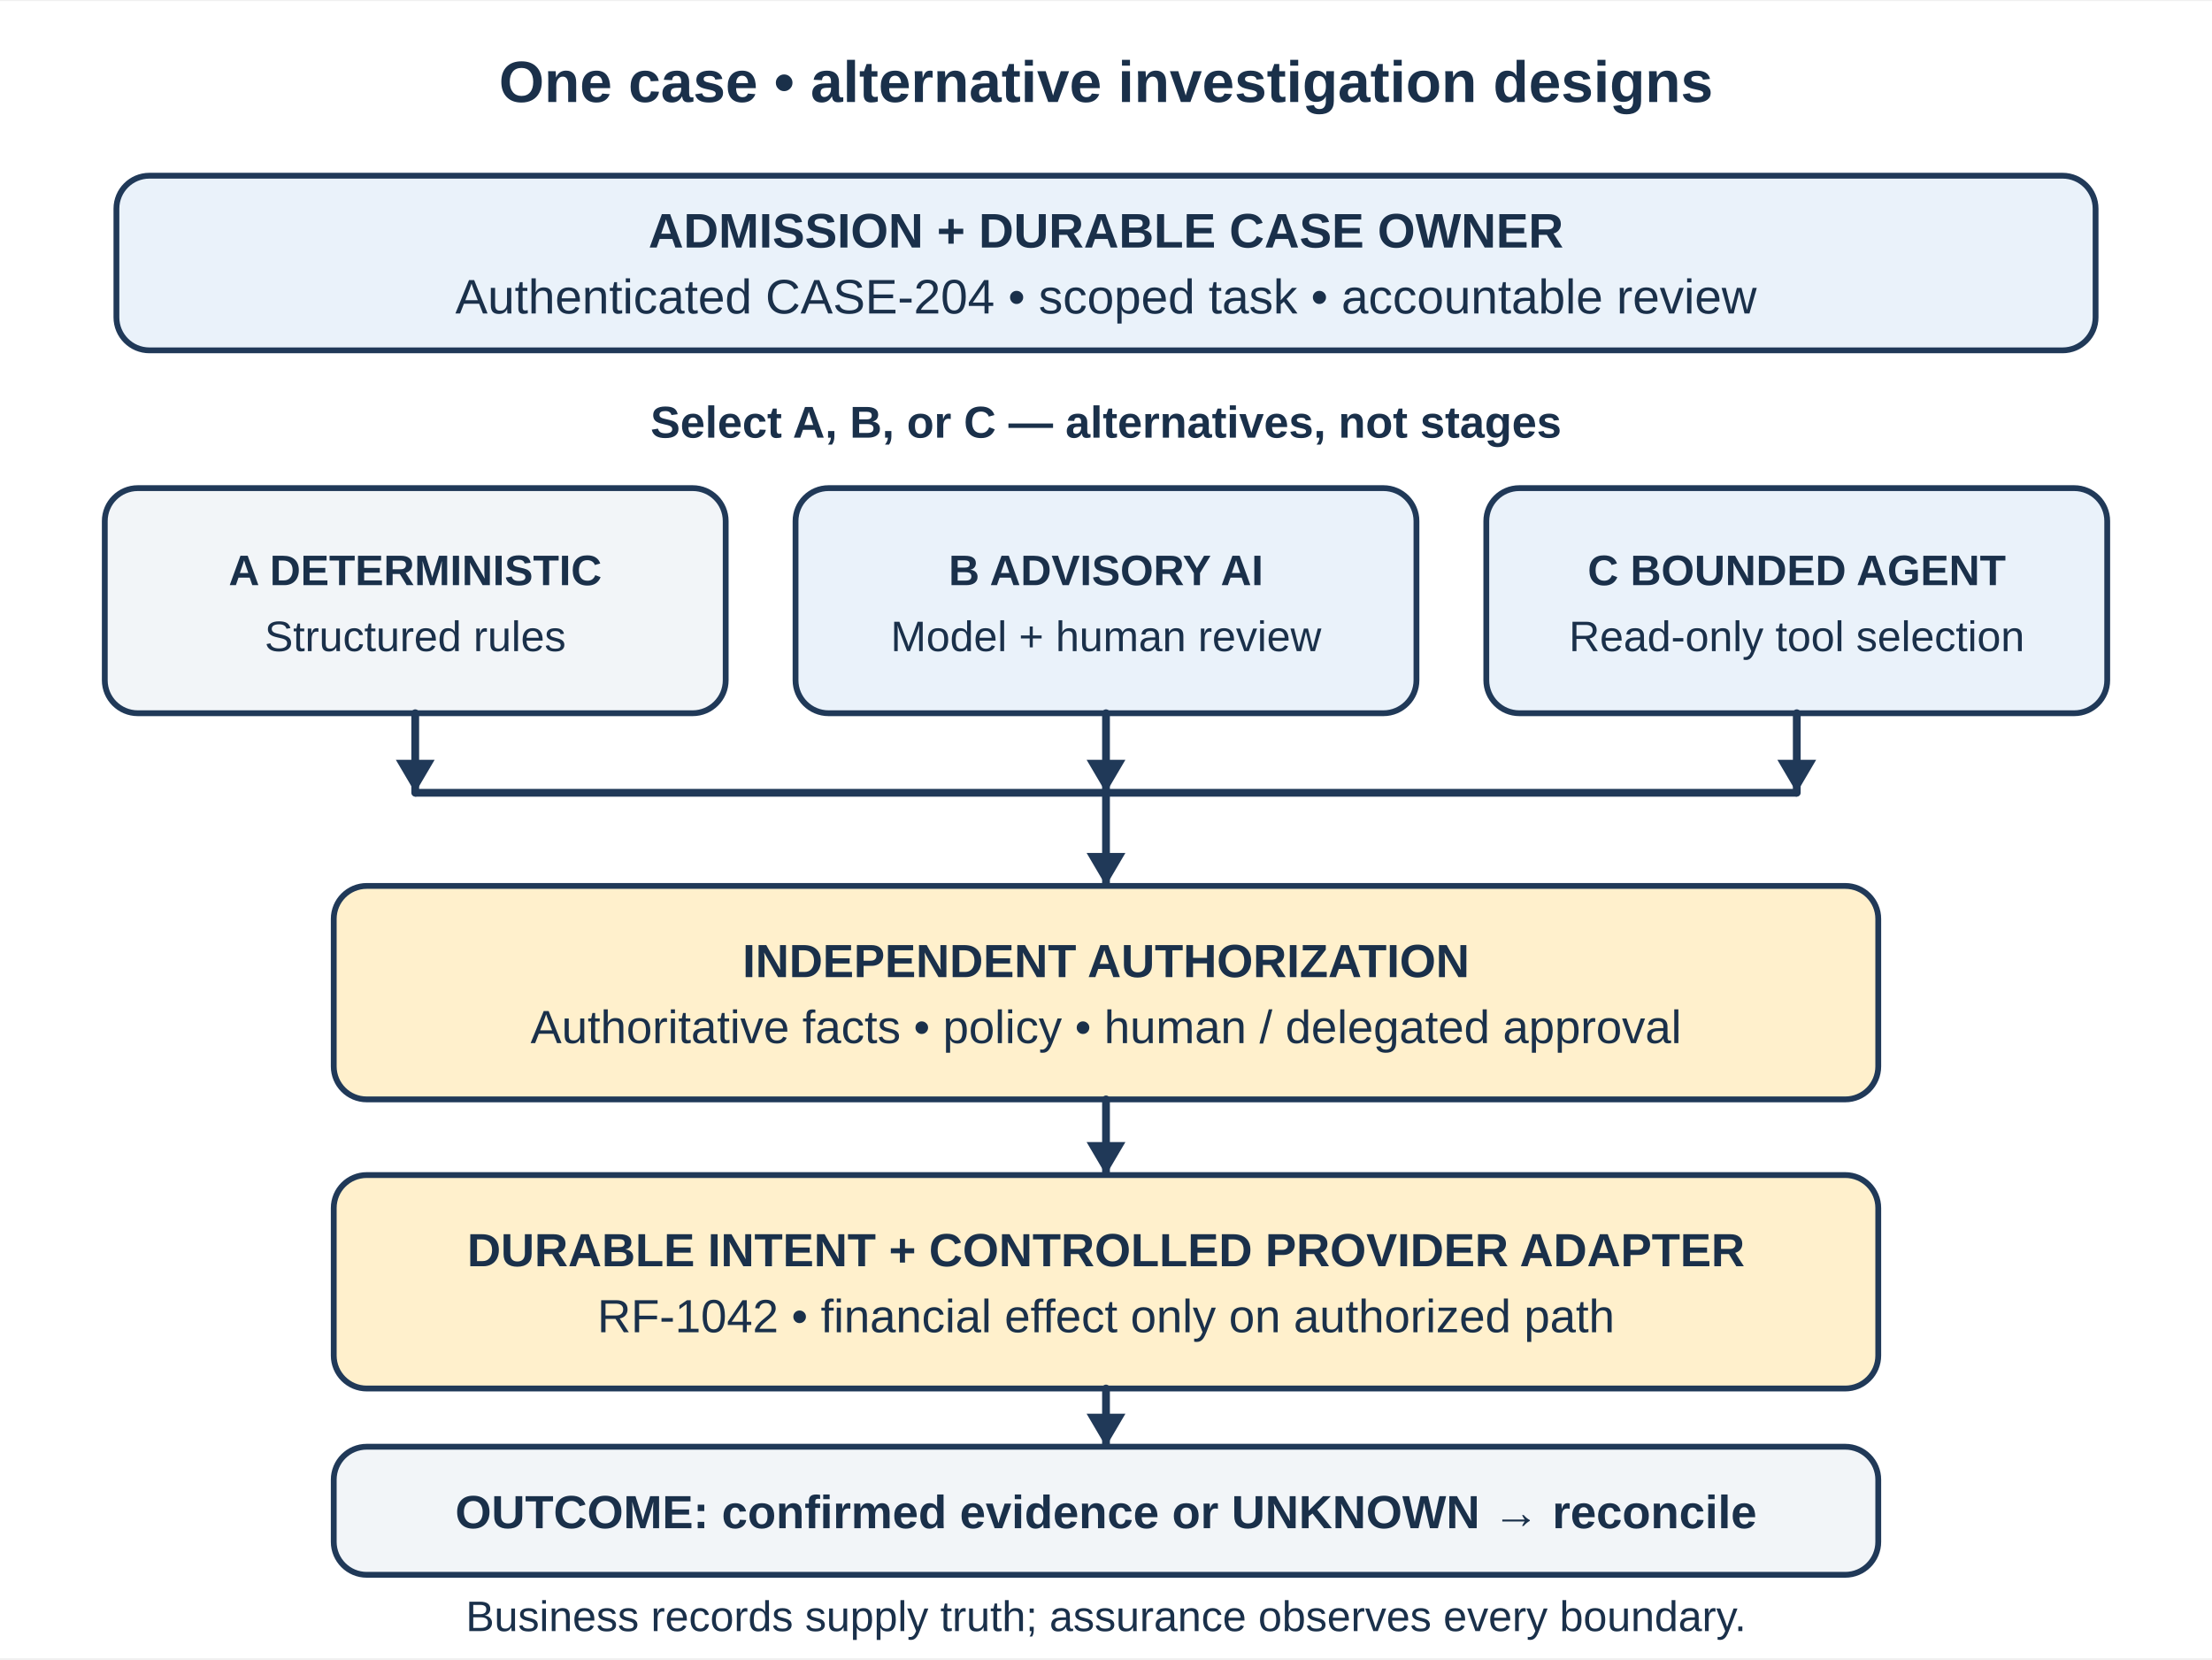
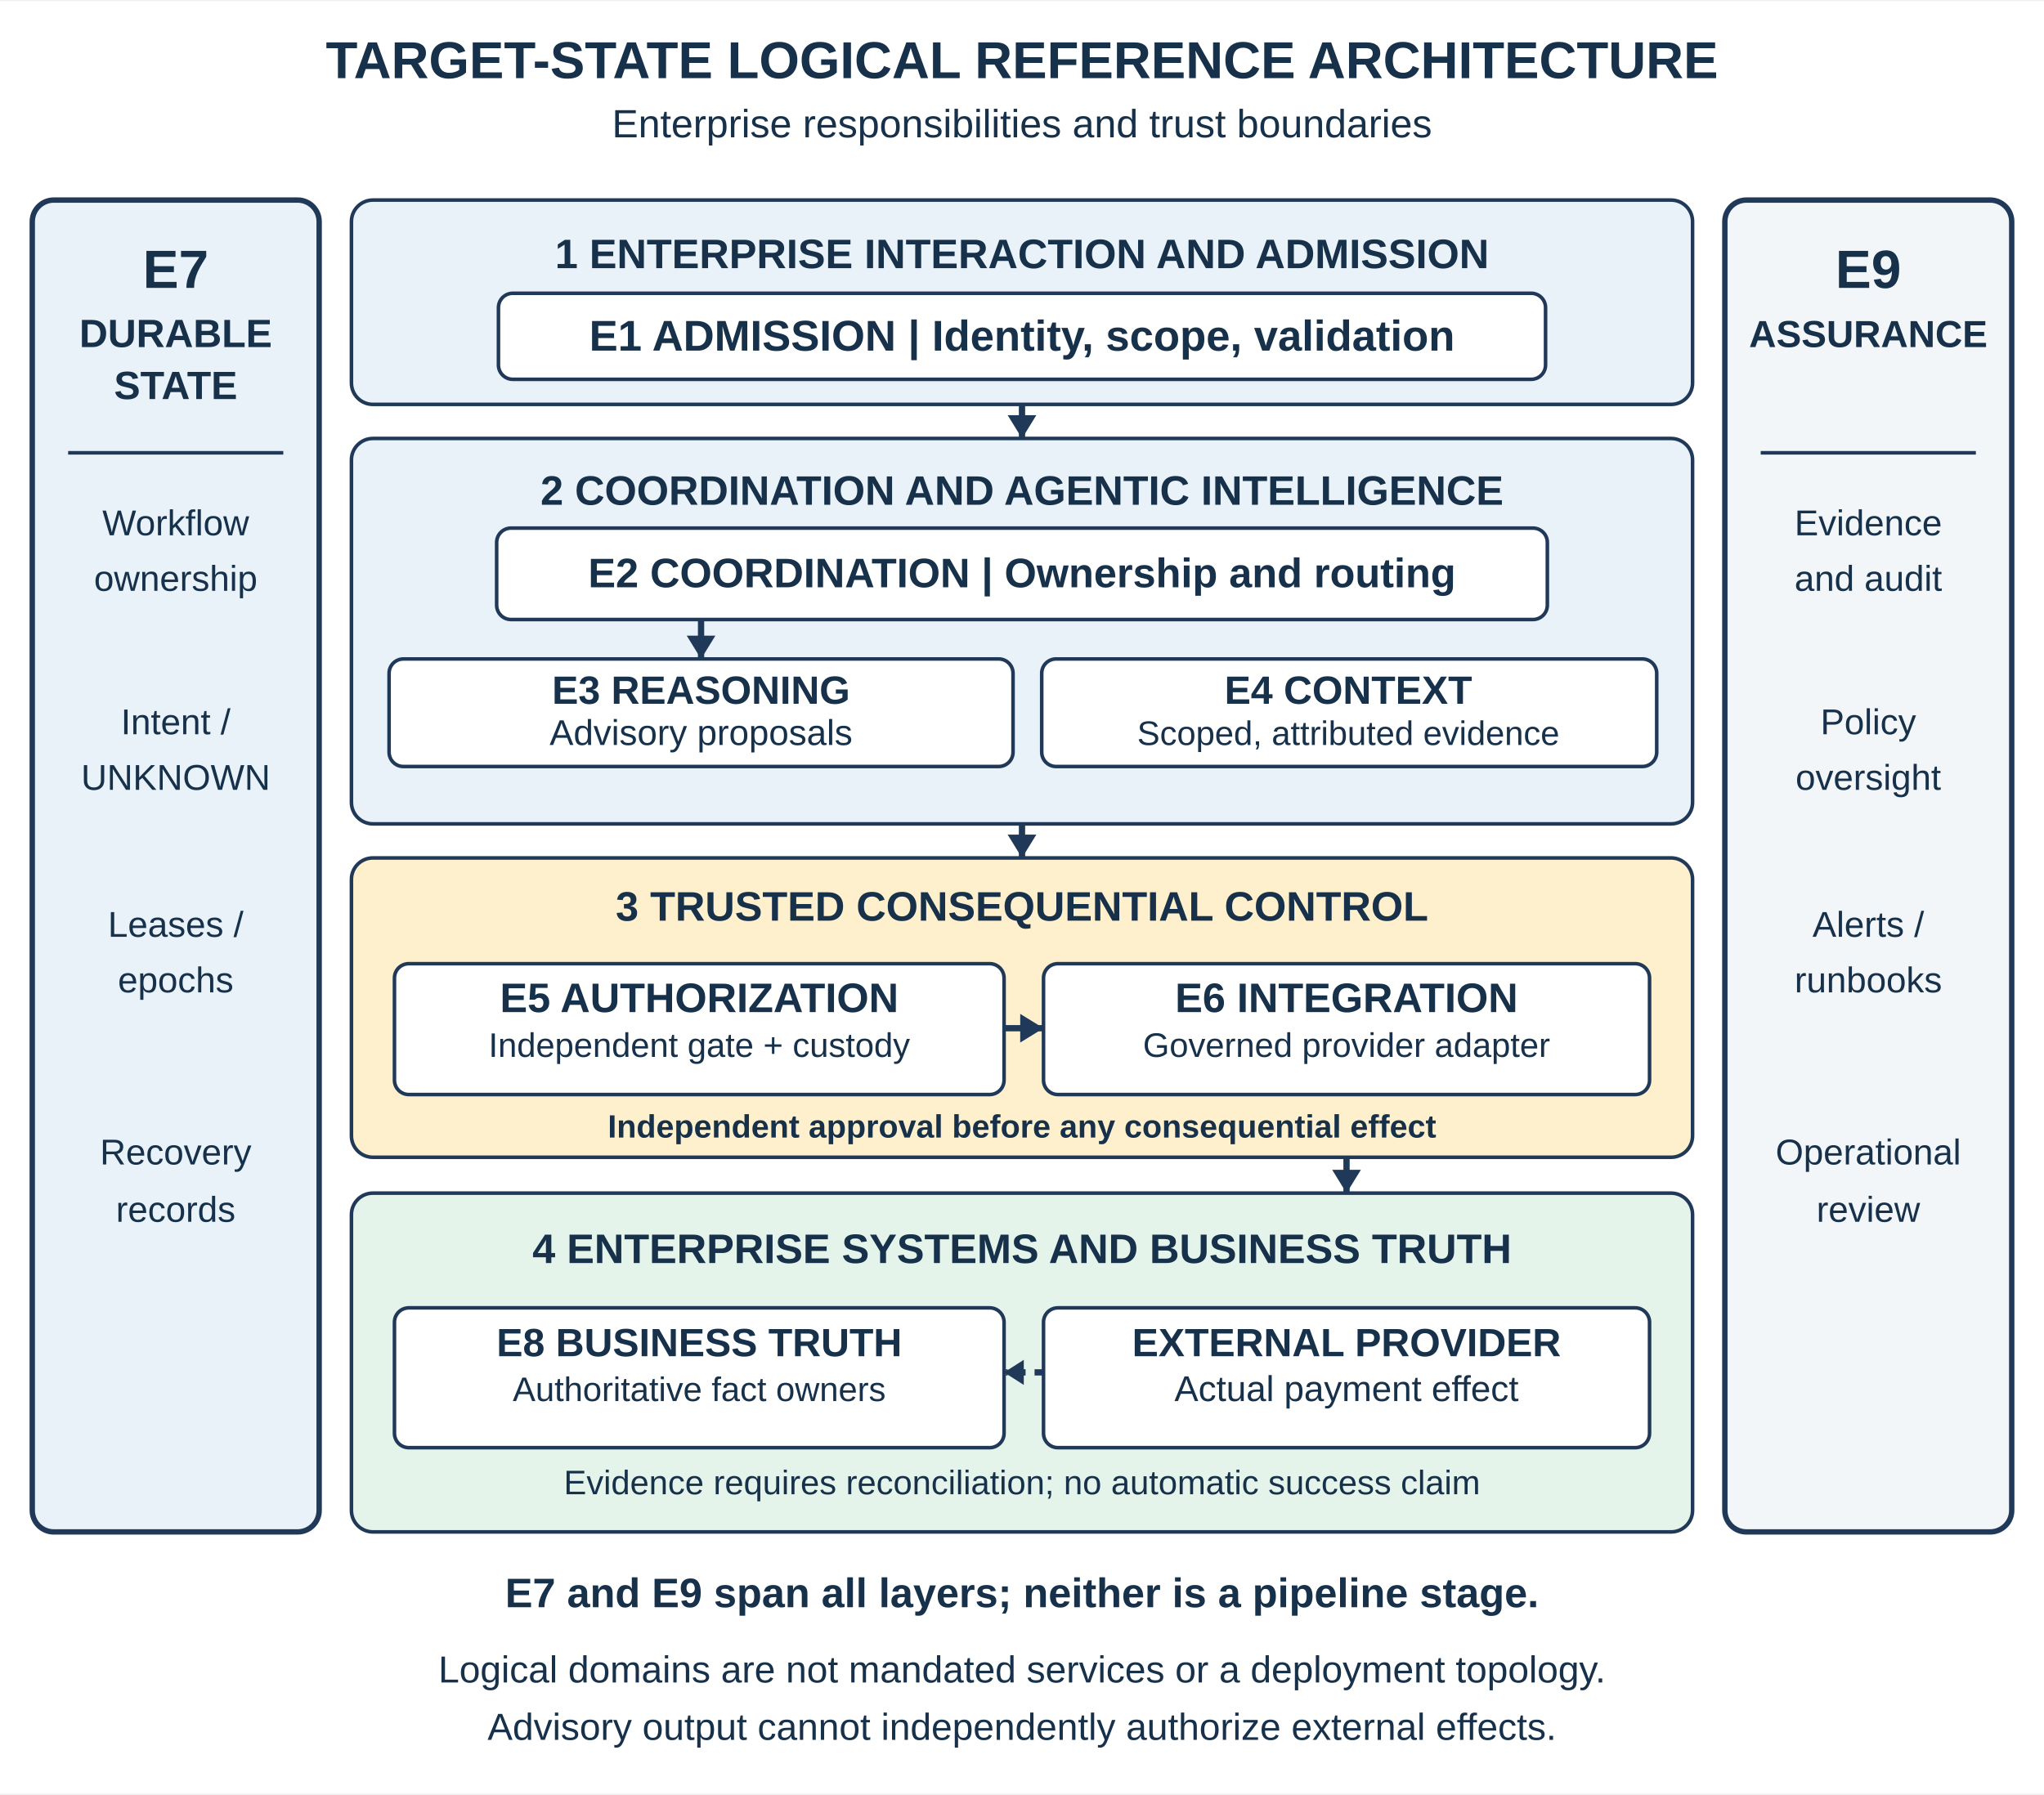
- <svg xmlns="http://www.w3.org/2000/svg" width="5.75in" height="4.313in" viewBox="0 0 1140 854">
-   <rect x="0" y="0" width="1140" height="854" fill="white" />
-   <text x="570" y="52" font-family="Arial,Helvetica,sans-serif" font-size="30" font-weight="bold" text-anchor="middle" fill="#1A304A">One case • alternative investigation designs</text>
-   <rect x="60" y="90" width="1020" height="90" rx="17" fill="#EAF2FA" stroke="#203958" stroke-width="3" />
-   <text x="570.0" y="127.0" font-family="Arial,Helvetica,sans-serif" font-size="25" text-anchor="middle" fill="#1A304A" font-weight="bold">ADMISSION + DURABLE CASE OWNER</text>
-   <text x="570.0" y="161.0" font-family="Arial,Helvetica,sans-serif" font-size="25" text-anchor="middle" fill="#1A304A" font-weight="normal">Authenticated CASE-204 • scoped task • accountable review</text>
-   <text x="570" y="225" font-family="Arial,Helvetica,sans-serif" font-size="23" text-anchor="middle" fill="#1A304A" font-weight="bold">Select A, B, or C — alternatives, not stages</text>
-   <rect x="54" y="251" width="320" height="116" rx="17" fill="#F2F5F8" stroke="#203958" stroke-width="3" />
-   <text x="214.0" y="301.0" font-family="Arial,Helvetica,sans-serif" font-size="22" text-anchor="middle" fill="#1A304A" font-weight="bold">A  DETERMINISTIC</text>
-   <text x="214.0" y="335.0" font-family="Arial,Helvetica,sans-serif" font-size="22" text-anchor="middle" fill="#1A304A" font-weight="normal">Structured rules</text>
-   <rect x="410" y="251" width="320" height="116" rx="17" fill="#EAF2FA" stroke="#203958" stroke-width="3" />
-   <text x="570.0" y="301.0" font-family="Arial,Helvetica,sans-serif" font-size="22" text-anchor="middle" fill="#1A304A" font-weight="bold">B  ADVISORY AI</text>
-   <text x="570.0" y="335.0" font-family="Arial,Helvetica,sans-serif" font-size="22" text-anchor="middle" fill="#1A304A" font-weight="normal">Model + human review</text>
-   <rect x="766" y="251" width="320" height="116" rx="17" fill="#EAF2FA" stroke="#203958" stroke-width="3" />
-   <text x="926.0" y="301.0" font-family="Arial,Helvetica,sans-serif" font-size="22" text-anchor="middle" fill="#1A304A" font-weight="bold">C  BOUNDED AGENT</text>
-   <text x="926.0" y="335.0" font-family="Arial,Helvetica,sans-serif" font-size="22" text-anchor="middle" fill="#1A304A" font-weight="normal">Read-only tool selection</text>
-   <polyline points="214,367 214,408" fill="none" stroke="#203958" stroke-width="4" stroke-linejoin="round" stroke-linecap="round" />
-   <polygon points="214,408 204,391 224,391" fill="#203958" />
-   <polyline points="570,367 570,408" fill="none" stroke="#203958" stroke-width="4" stroke-linejoin="round" stroke-linecap="round" />
-   <polygon points="570,408 560,391 580,391" fill="#203958" />
-   <polyline points="926,367 926,408" fill="none" stroke="#203958" stroke-width="4" stroke-linejoin="round" stroke-linecap="round" />
-   <polygon points="926,408 916,391 936,391" fill="#203958" />
-   <line x1="214" y1="408" x2="926" y2="408" stroke="#203958" stroke-width="4" />
-   <polyline points="570,408 570,456" fill="none" stroke="#203958" stroke-width="4" stroke-linejoin="round" stroke-linecap="round" />
-   <polygon points="570,456 560,439 580,439" fill="#203958" />
-   <rect x="172" y="456" width="796" height="110" rx="17" fill="#FFF0CC" stroke="#203958" stroke-width="3" />
-   <text x="570.0" y="503.0" font-family="Arial,Helvetica,sans-serif" font-size="24" text-anchor="middle" fill="#1A304A" font-weight="bold">INDEPENDENT AUTHORIZATION</text>
-   <text x="570.0" y="537.0" font-family="Arial,Helvetica,sans-serif" font-size="24" text-anchor="middle" fill="#1A304A" font-weight="normal">Authoritative facts • policy • human / delegated approval</text>
-   <polyline points="570,566 570,605" fill="none" stroke="#203958" stroke-width="4" stroke-linejoin="round" stroke-linecap="round" />
-   <polygon points="570,605 560,588 580,588" fill="#203958" />
-   <rect x="172" y="605" width="796" height="110" rx="17" fill="#FFF0CC" stroke="#203958" stroke-width="3" />
-   <text x="570.0" y="652.0" font-family="Arial,Helvetica,sans-serif" font-size="24" text-anchor="middle" fill="#1A304A" font-weight="bold">DURABLE INTENT + CONTROLLED PROVIDER ADAPTER</text>
-   <text x="570.0" y="686.0" font-family="Arial,Helvetica,sans-serif" font-size="24" text-anchor="middle" fill="#1A304A" font-weight="normal">RF-1042 • financial effect only on authorized path</text>
-   <polyline points="570,715 570,745" fill="none" stroke="#203958" stroke-width="4" stroke-linejoin="round" stroke-linecap="round" />
-   <polygon points="570,745 560,728 580,728" fill="#203958" />
-   <rect x="172" y="745" width="796" height="66" rx="17" fill="#F2F5F8" stroke="#203958" stroke-width="3" />
-   <text x="570.0" y="787.0" font-family="Arial,Helvetica,sans-serif" font-size="24" text-anchor="middle" fill="#1A304A" font-weight="bold">OUTCOME: confirmed evidence or UNKNOWN → reconcile</text>
-   <text x="570" y="840" font-family="Arial,Helvetica,sans-serif" font-size="22" text-anchor="middle" fill="#1A304A">Business records supply truth; assurance observes every boundary.</text>
+ <svg xmlns="http://www.w3.org/2000/svg" width="5.75in" height="5.05in" viewBox="0 0 1140 1000">
+   <rect width="1140" height="1000" fill="white" />
+   <text x="570" y="43" text-anchor="middle" font-family="Arial,Helvetica,sans-serif" font-size="29" font-weight="bold" fill="#17314B">TARGET-STATE LOGICAL REFERENCE ARCHITECTURE</text>
+   <text x="570" y="76" text-anchor="middle" font-family="Arial,Helvetica,sans-serif" font-size="22" font-weight="normal" fill="#17314B">Enterprise responsibilities and trust boundaries</text>
+   <rect x="18" y="111" width="160" height="743" rx="12" fill="#E9F2F9" stroke="#203958" stroke-width="3" />
+   <rect x="962" y="111" width="160" height="743" rx="12" fill="#F2F6F9" stroke="#203958" stroke-width="3" />
+   <text x="98" y="160" text-anchor="middle" font-family="Arial,Helvetica,sans-serif" font-size="30" font-weight="bold" fill="#17314B">E7</text>
+   <text x="98" y="193" text-anchor="middle" font-family="Arial,Helvetica,sans-serif" font-size="22" font-weight="bold" fill="#17314B">DURABLE</text>
+   <text x="98" y="222" text-anchor="middle" font-family="Arial,Helvetica,sans-serif" font-size="22" font-weight="bold" fill="#17314B">STATE</text>
+   <line x1="38" y1="252" x2="158" y2="252" stroke="#203958" stroke-width="2" />
+   <text x="98" y="298" text-anchor="middle" font-family="Arial,Helvetica,sans-serif" font-size="20" font-weight="normal" fill="#17314B">Workflow</text>
+   <text x="98" y="329" text-anchor="middle" font-family="Arial,Helvetica,sans-serif" font-size="20" font-weight="normal" fill="#17314B">ownership</text>
+   <text x="98" y="409" text-anchor="middle" font-family="Arial,Helvetica,sans-serif" font-size="20" font-weight="normal" fill="#17314B">Intent /</text>
+   <text x="98" y="440" text-anchor="middle" font-family="Arial,Helvetica,sans-serif" font-size="20" font-weight="normal" fill="#17314B">UNKNOWN</text>
+   <text x="98" y="522" text-anchor="middle" font-family="Arial,Helvetica,sans-serif" font-size="20" font-weight="normal" fill="#17314B">Leases /</text>
+   <text x="98" y="553" text-anchor="middle" font-family="Arial,Helvetica,sans-serif" font-size="20" font-weight="normal" fill="#17314B">epochs</text>
+   <text x="98" y="649" text-anchor="middle" font-family="Arial,Helvetica,sans-serif" font-size="20" font-weight="normal" fill="#17314B">Recovery</text>
+   <text x="98" y="681" text-anchor="middle" font-family="Arial,Helvetica,sans-serif" font-size="20" font-weight="normal" fill="#17314B">records</text>
+   <text x="1042" y="160" text-anchor="middle" font-family="Arial,Helvetica,sans-serif" font-size="30" font-weight="bold" fill="#17314B">E9</text>
+   <text x="1042" y="193" text-anchor="middle" font-family="Arial,Helvetica,sans-serif" font-size="21" font-weight="bold" fill="#17314B">ASSURANCE</text>
+   <line x1="982" y1="252" x2="1102" y2="252" stroke="#203958" stroke-width="2" />
+   <text x="1042" y="298" text-anchor="middle" font-family="Arial,Helvetica,sans-serif" font-size="20" font-weight="normal" fill="#17314B">Evidence</text>
+   <text x="1042" y="329" text-anchor="middle" font-family="Arial,Helvetica,sans-serif" font-size="20" font-weight="normal" fill="#17314B">and audit</text>
+   <text x="1042" y="409" text-anchor="middle" font-family="Arial,Helvetica,sans-serif" font-size="20" font-weight="normal" fill="#17314B">Policy</text>
+   <text x="1042" y="440" text-anchor="middle" font-family="Arial,Helvetica,sans-serif" font-size="20" font-weight="normal" fill="#17314B">oversight</text>
+   <text x="1042" y="522" text-anchor="middle" font-family="Arial,Helvetica,sans-serif" font-size="20" font-weight="normal" fill="#17314B">Alerts /</text>
+   <text x="1042" y="553" text-anchor="middle" font-family="Arial,Helvetica,sans-serif" font-size="20" font-weight="normal" fill="#17314B">runbooks</text>
+   <text x="1042" y="649" text-anchor="middle" font-family="Arial,Helvetica,sans-serif" font-size="20" font-weight="normal" fill="#17314B">Operational</text>
+   <text x="1042" y="681" text-anchor="middle" font-family="Arial,Helvetica,sans-serif" font-size="20" font-weight="normal" fill="#17314B">review</text>
+   <rect x="196" y="111" width="748" height="114" rx="12" fill="#E9F2F9" stroke="#203958" stroke-width="2" />
+   <rect x="196" y="244" width="748" height="215" rx="12" fill="#E9F2F9" stroke="#203958" stroke-width="2" />
+   <rect x="196" y="478" width="748" height="167" rx="12" fill="#FFF0CD" stroke="#203958" stroke-width="2" />
+   <rect x="196" y="665" width="748" height="189" rx="12" fill="#E5F4EB" stroke="#203958" stroke-width="2" />
+   <text x="570" y="149" text-anchor="middle" font-family="Arial,Helvetica,sans-serif" font-size="23" font-weight="bold" fill="#17314B">1  ENTERPRISE INTERACTION AND ADMISSION</text>
+   <rect x="278" y="163" width="584" height="48" rx="8" fill="white" stroke="#203958" stroke-width="2" />
+   <text x="570" y="195" text-anchor="middle" font-family="Arial,Helvetica,sans-serif" font-size="24" font-weight="bold" fill="#17314B">E1  ADMISSION  |  Identity, scope, validation</text>
+   <text x="570" y="281" text-anchor="middle" font-family="Arial,Helvetica,sans-serif" font-size="23" font-weight="bold" fill="#17314B">2  COORDINATION AND AGENTIC INTELLIGENCE</text>
+   <rect x="277" y="294" width="586" height="51" rx="8" fill="white" stroke="#203958" stroke-width="2" />
+   <text x="570" y="327" text-anchor="middle" font-family="Arial,Helvetica,sans-serif" font-size="23" font-weight="bold" fill="#17314B">E2  COORDINATION  |  Ownership and routing</text>
+   <rect x="217" y="367" width="348" height="60" rx="8" fill="white" stroke="#203958" stroke-width="2" />
+   <rect x="581" y="367" width="343" height="60" rx="8" fill="white" stroke="#203958" stroke-width="2" />
+   <text x="391" y="392" text-anchor="middle" font-family="Arial,Helvetica,sans-serif" font-size="22" font-weight="bold" fill="#17314B">E3  REASONING</text>
+   <text x="391" y="415" text-anchor="middle" font-family="Arial,Helvetica,sans-serif" font-size="20" font-weight="normal" fill="#17314B">Advisory proposals</text>
+   <text x="752" y="392" text-anchor="middle" font-family="Arial,Helvetica,sans-serif" font-size="22" font-weight="bold" fill="#17314B">E4  CONTEXT</text>
+   <text x="752" y="415" text-anchor="middle" font-family="Arial,Helvetica,sans-serif" font-size="19" font-weight="normal" fill="#17314B">Scoped, attributed evidence</text>
+   <polyline points="570,225 570,244" fill="none" stroke="#203958" stroke-width="3.5" />
+   <polygon points="570,244 562,231 578,231" fill="#203958" />
+   <polyline points="391,345 391,367" fill="none" stroke="#203958" stroke-width="3.5" />
+   <polygon points="391,367 383,354 399,354" fill="#203958" />
+   <text x="570" y="513" text-anchor="middle" font-family="Arial,Helvetica,sans-serif" font-size="23" font-weight="bold" fill="#17314B">3  TRUSTED CONSEQUENTIAL CONTROL</text>
+   <rect x="220" y="537" width="340" height="73" rx="8" fill="white" stroke="#203958" stroke-width="2" />
+   <rect x="582" y="537" width="338" height="73" rx="8" fill="white" stroke="#203958" stroke-width="2" />
+   <text x="390" y="564" text-anchor="middle" font-family="Arial,Helvetica,sans-serif" font-size="23" font-weight="bold" fill="#17314B">E5  AUTHORIZATION</text>
+   <text x="390" y="589" text-anchor="middle" font-family="Arial,Helvetica,sans-serif" font-size="19" font-weight="normal" fill="#17314B">Independent gate + custody</text>
+   <text x="751" y="564" text-anchor="middle" font-family="Arial,Helvetica,sans-serif" font-size="23" font-weight="bold" fill="#17314B">E6  INTEGRATION</text>
+   <text x="751" y="589" text-anchor="middle" font-family="Arial,Helvetica,sans-serif" font-size="19" font-weight="normal" fill="#17314B">Governed provider adapter</text>
+   <polyline points="560,573 582,573" fill="none" stroke="#203958" stroke-width="3.5" />
+   <polygon points="582,573 569,565 569,581" fill="#203958" />
+   <polyline points="570,459 570,478" fill="none" stroke="#203958" stroke-width="3.5" />
+   <polygon points="570,478 562,465 578,465" fill="#203958" />
+   <text x="570" y="634" text-anchor="middle" font-family="Arial,Helvetica,sans-serif" font-size="18" font-weight="bold" fill="#17314B">Independent approval before any consequential effect</text>
+   <text x="570" y="704" text-anchor="middle" font-family="Arial,Helvetica,sans-serif" font-size="23" font-weight="bold" fill="#17314B">4  ENTERPRISE SYSTEMS AND BUSINESS TRUTH</text>
+   <rect x="220" y="729" width="340" height="78" rx="8" fill="white" stroke="#203958" stroke-width="2" />
+   <rect x="582" y="729" width="338" height="78" rx="8" fill="white" stroke="#203958" stroke-width="2" />
+   <text x="390" y="756" text-anchor="middle" font-family="Arial,Helvetica,sans-serif" font-size="22" font-weight="bold" fill="#17314B">E8  BUSINESS TRUTH</text>
+   <text x="390" y="781" text-anchor="middle" font-family="Arial,Helvetica,sans-serif" font-size="19" font-weight="normal" fill="#17314B">Authoritative fact owners</text>
+   <text x="751" y="756" text-anchor="middle" font-family="Arial,Helvetica,sans-serif" font-size="22" font-weight="bold" fill="#17314B">EXTERNAL PROVIDER</text>
+   <text x="751" y="781" text-anchor="middle" font-family="Arial,Helvetica,sans-serif" font-size="20" font-weight="normal" fill="#17314B">Actual payment effect</text>
+   <polyline points="751,645 751,665" fill="none" stroke="#203958" stroke-width="3.5" />
+   <polygon points="751,665 743,652 759,652" fill="#203958" />
+   <line x1="582" y1="765" x2="561" y2="765" stroke="#203958" stroke-width="3.5" stroke-dasharray="5,5" />
+   <polygon points="560,765 571,758 571,772" fill="#203958" />
+   <text x="570" y="833" text-anchor="middle" font-family="Arial,Helvetica,sans-serif" font-size="19" font-weight="normal" fill="#17314B">Evidence requires reconciliation; no automatic success claim</text>
+   <text x="570" y="896" text-anchor="middle" font-family="Arial,Helvetica,sans-serif" font-size="23" font-weight="bold" fill="#17314B">E7 and E9 span all layers; neither is a pipeline stage.</text>
+   <text x="570" y="938" text-anchor="middle" font-family="Arial,Helvetica,sans-serif" font-size="21" font-weight="normal" fill="#17314B">Logical domains are not mandated services or a deployment topology.</text>
+   <text x="570" y="970" text-anchor="middle" font-family="Arial,Helvetica,sans-serif" font-size="21" font-weight="normal" fill="#17314B">Advisory output cannot independently authorize external effects.</text>
</svg>
